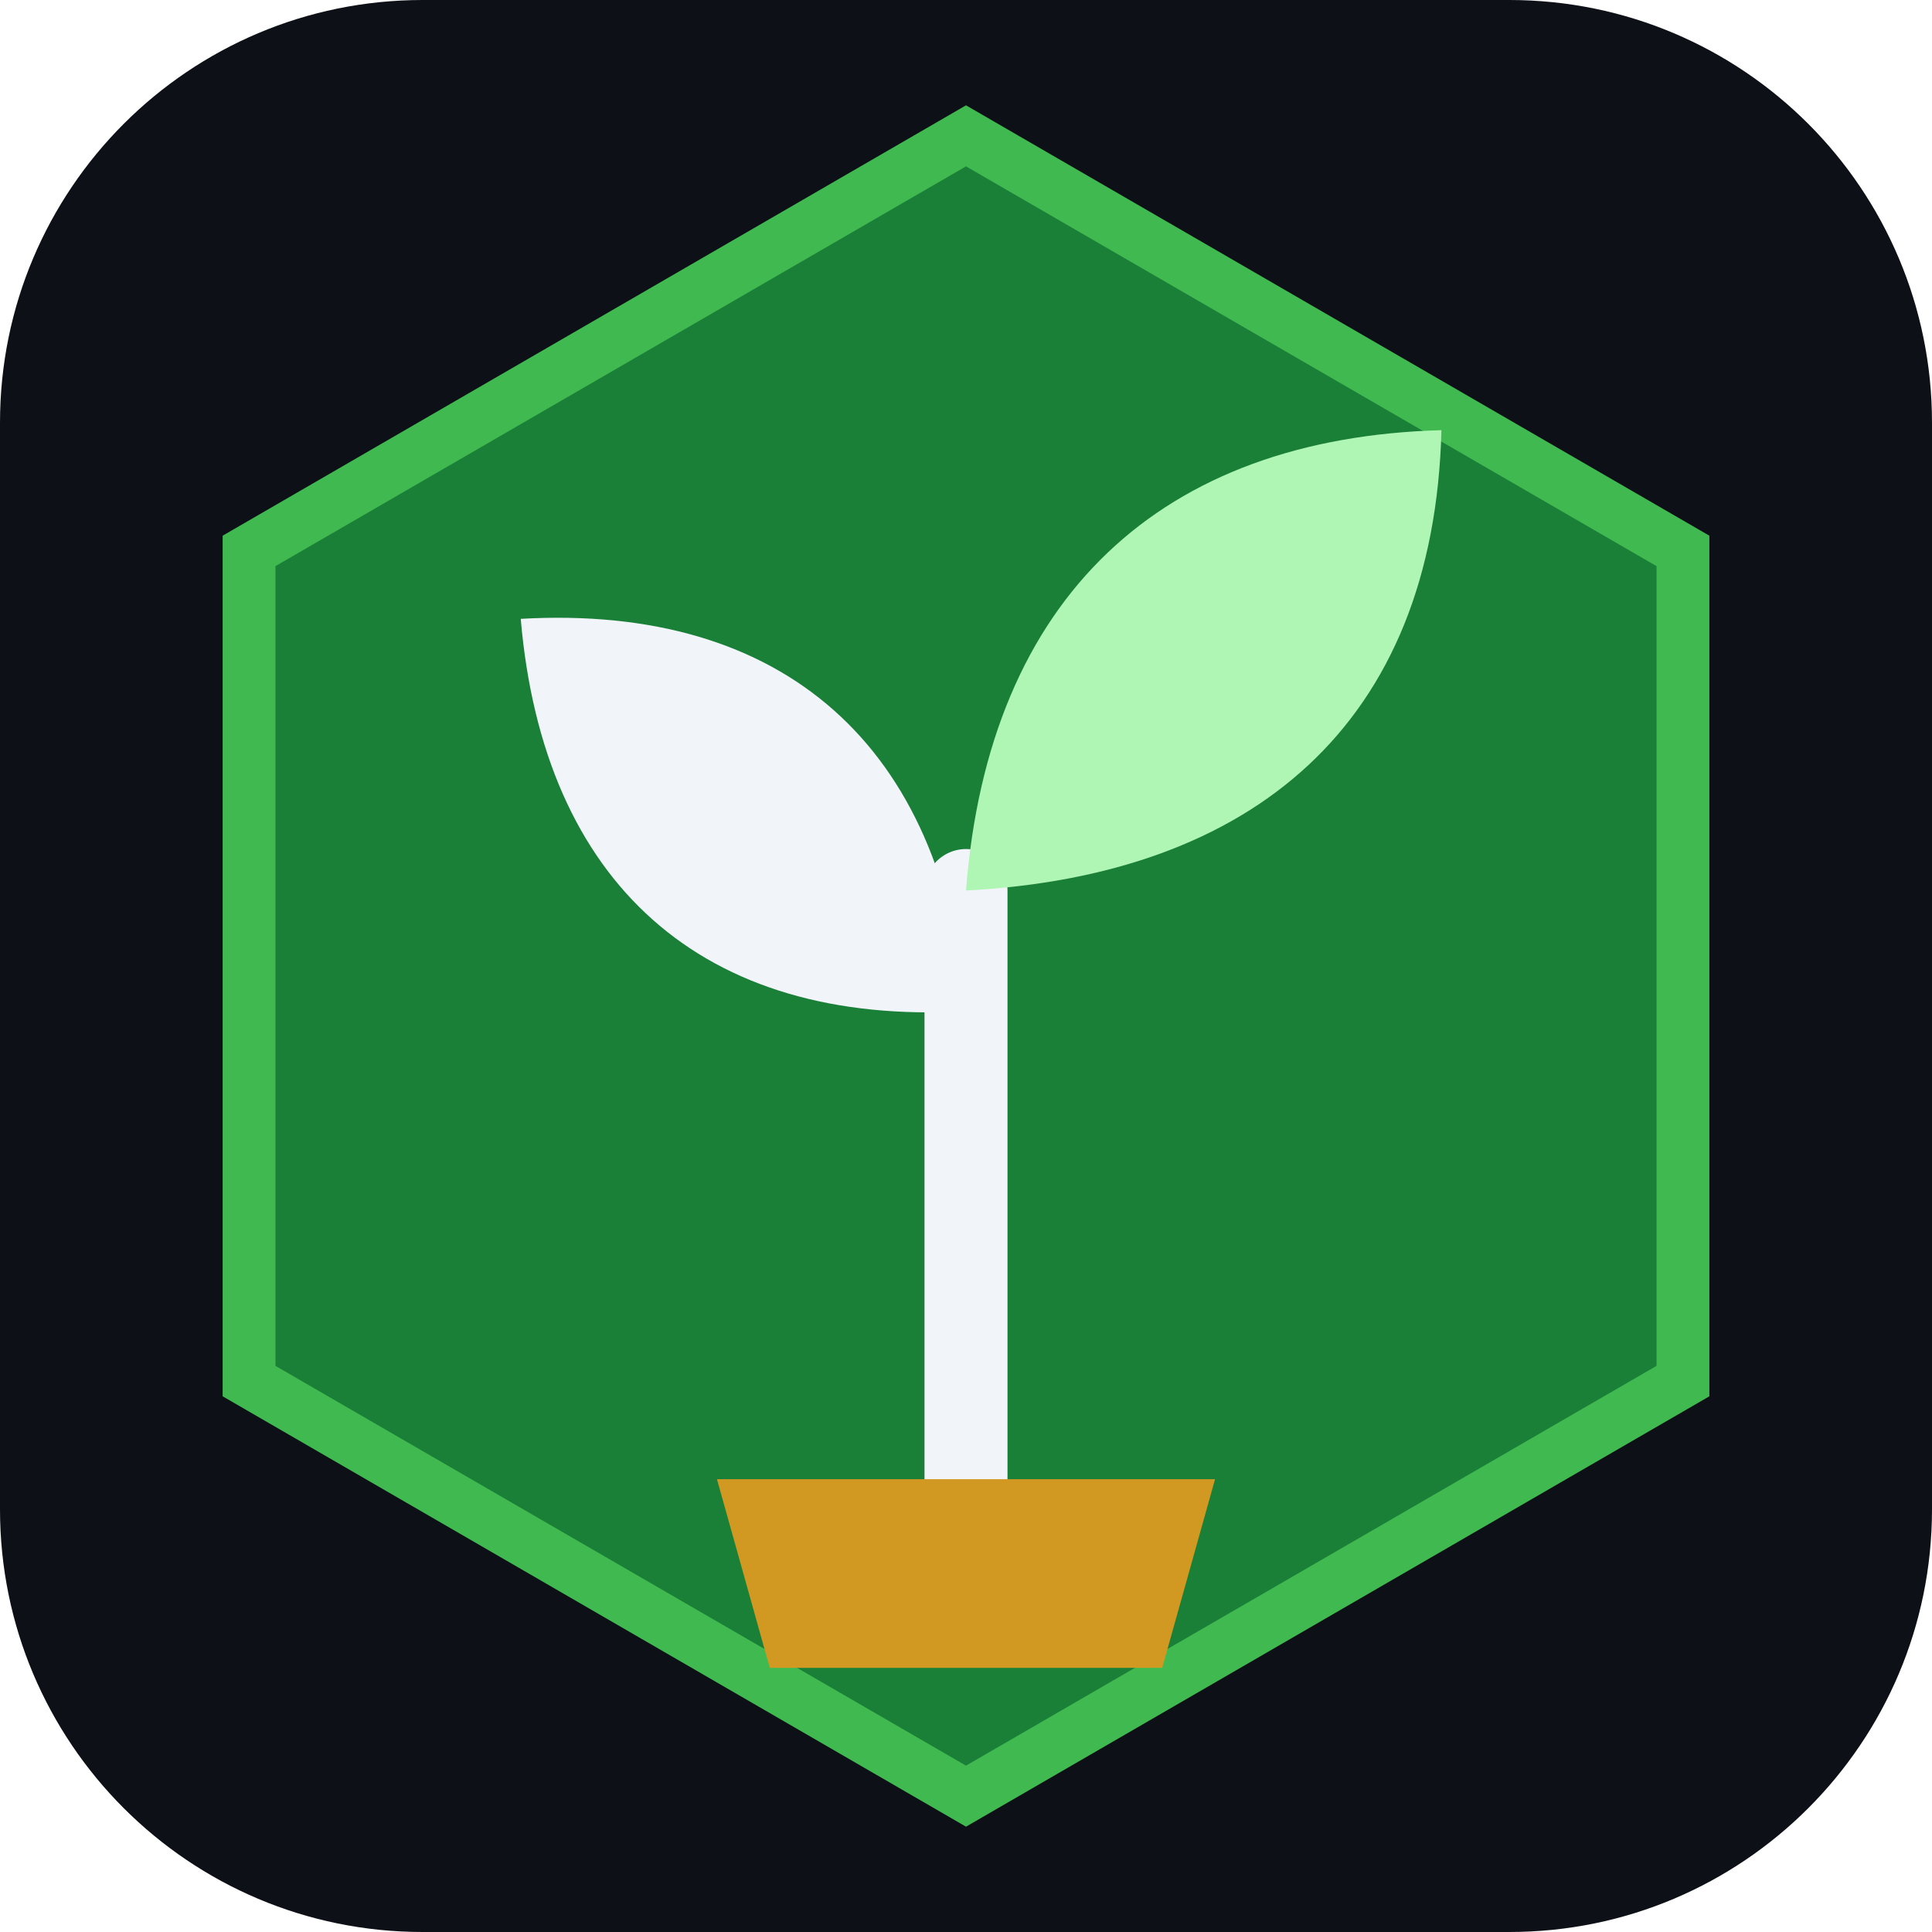
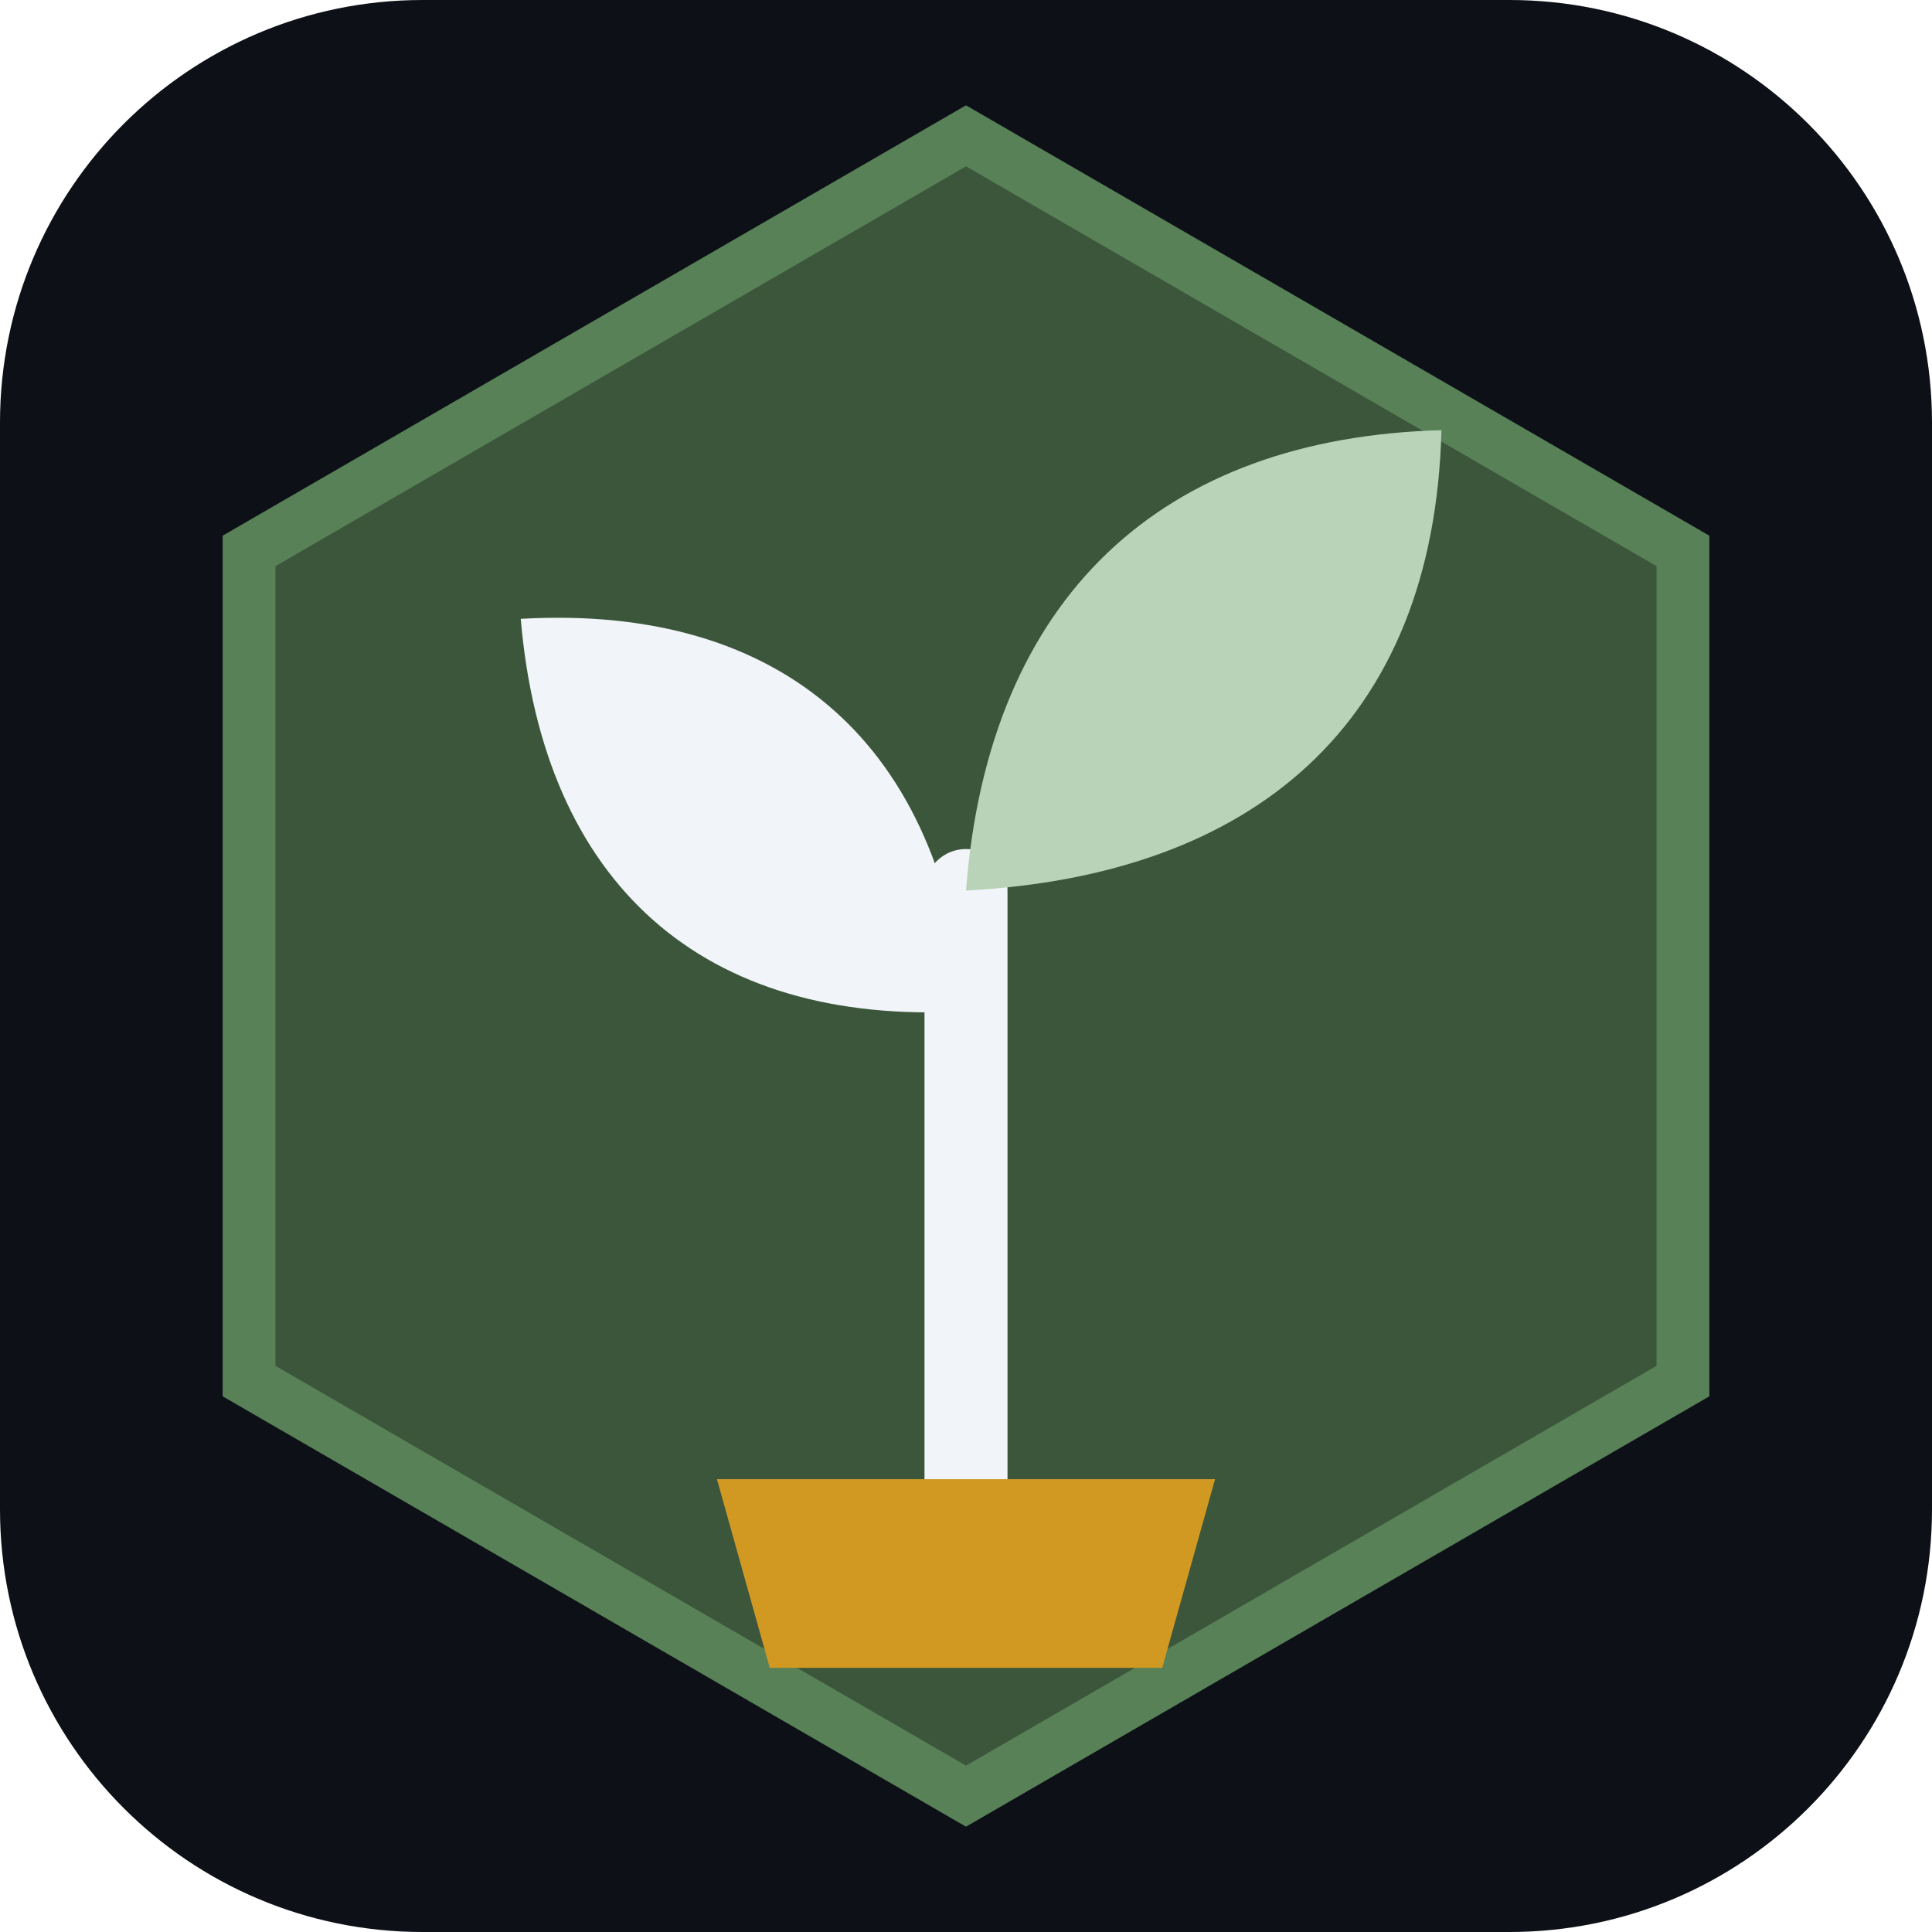
<svg xmlns="http://www.w3.org/2000/svg" viewBox="0 0 512 512">
  <rect width="512" height="512" rx="112" fill="#0d1117" />
-   <path d="M256 36 446 146v220L256 476 66 366V146z" fill="#1a7f37" />
-   <path d="M256 36 446 146v220L256 476 66 366V146z" fill="none" stroke="#3fb950" stroke-width="14" />
+   <path d="M256 36 446 146v220L256 476 66 366V146z" fill="#3b563a" />
+   <path d="M256 36 446 146v220L256 476 66 366V146z" fill="none" stroke="#588157" stroke-width="14" />
  <path d="M256 392V236" stroke="#f1f5f9" stroke-width="22" stroke-linecap="round" />
  <path d="M256 268c-70 4-112-34-118-104 70-4 112 34 118 104z" fill="#f1f5f9" />
-   <path d="M256 236c6-78 52-120 126-122-2 78-50 118-126 122z" fill="#aff5b4" />
+   <path d="M256 236c6-78 52-120 126-122-2 78-50 118-126 122z" fill="#b9d3b8" />
  <path d="M190 392h132l-14 50H204z" fill="#d29922" />
</svg>
